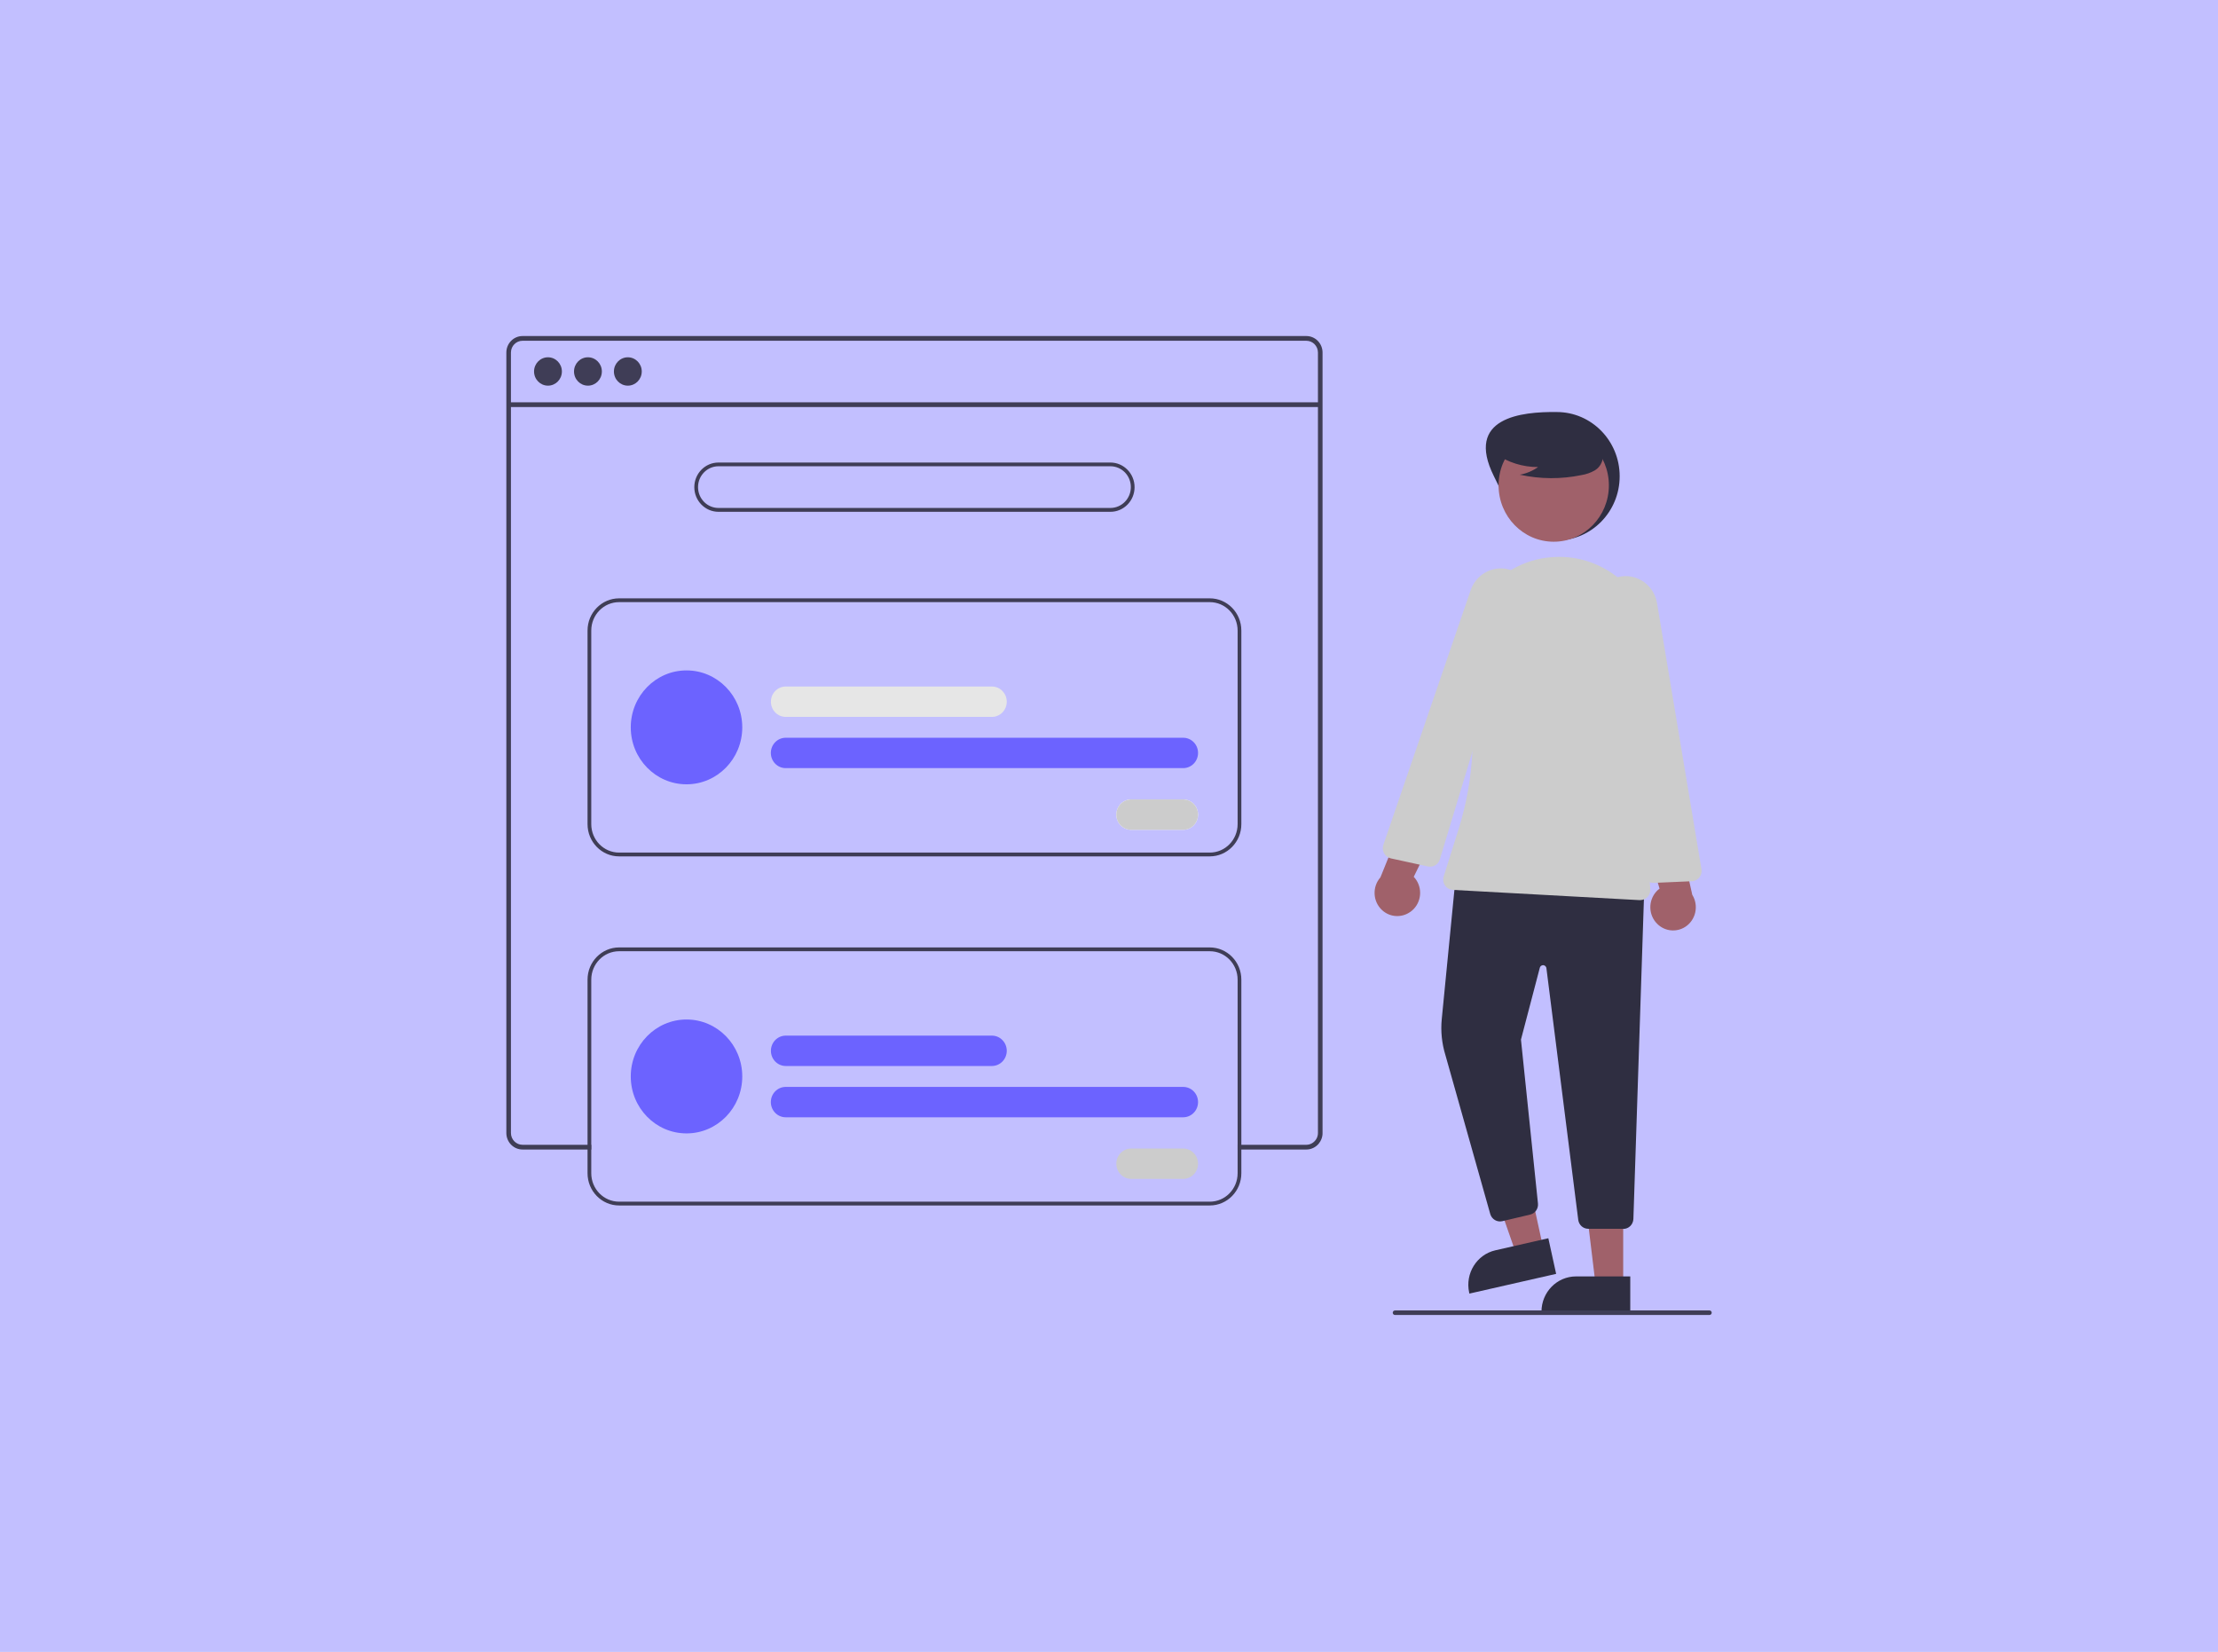
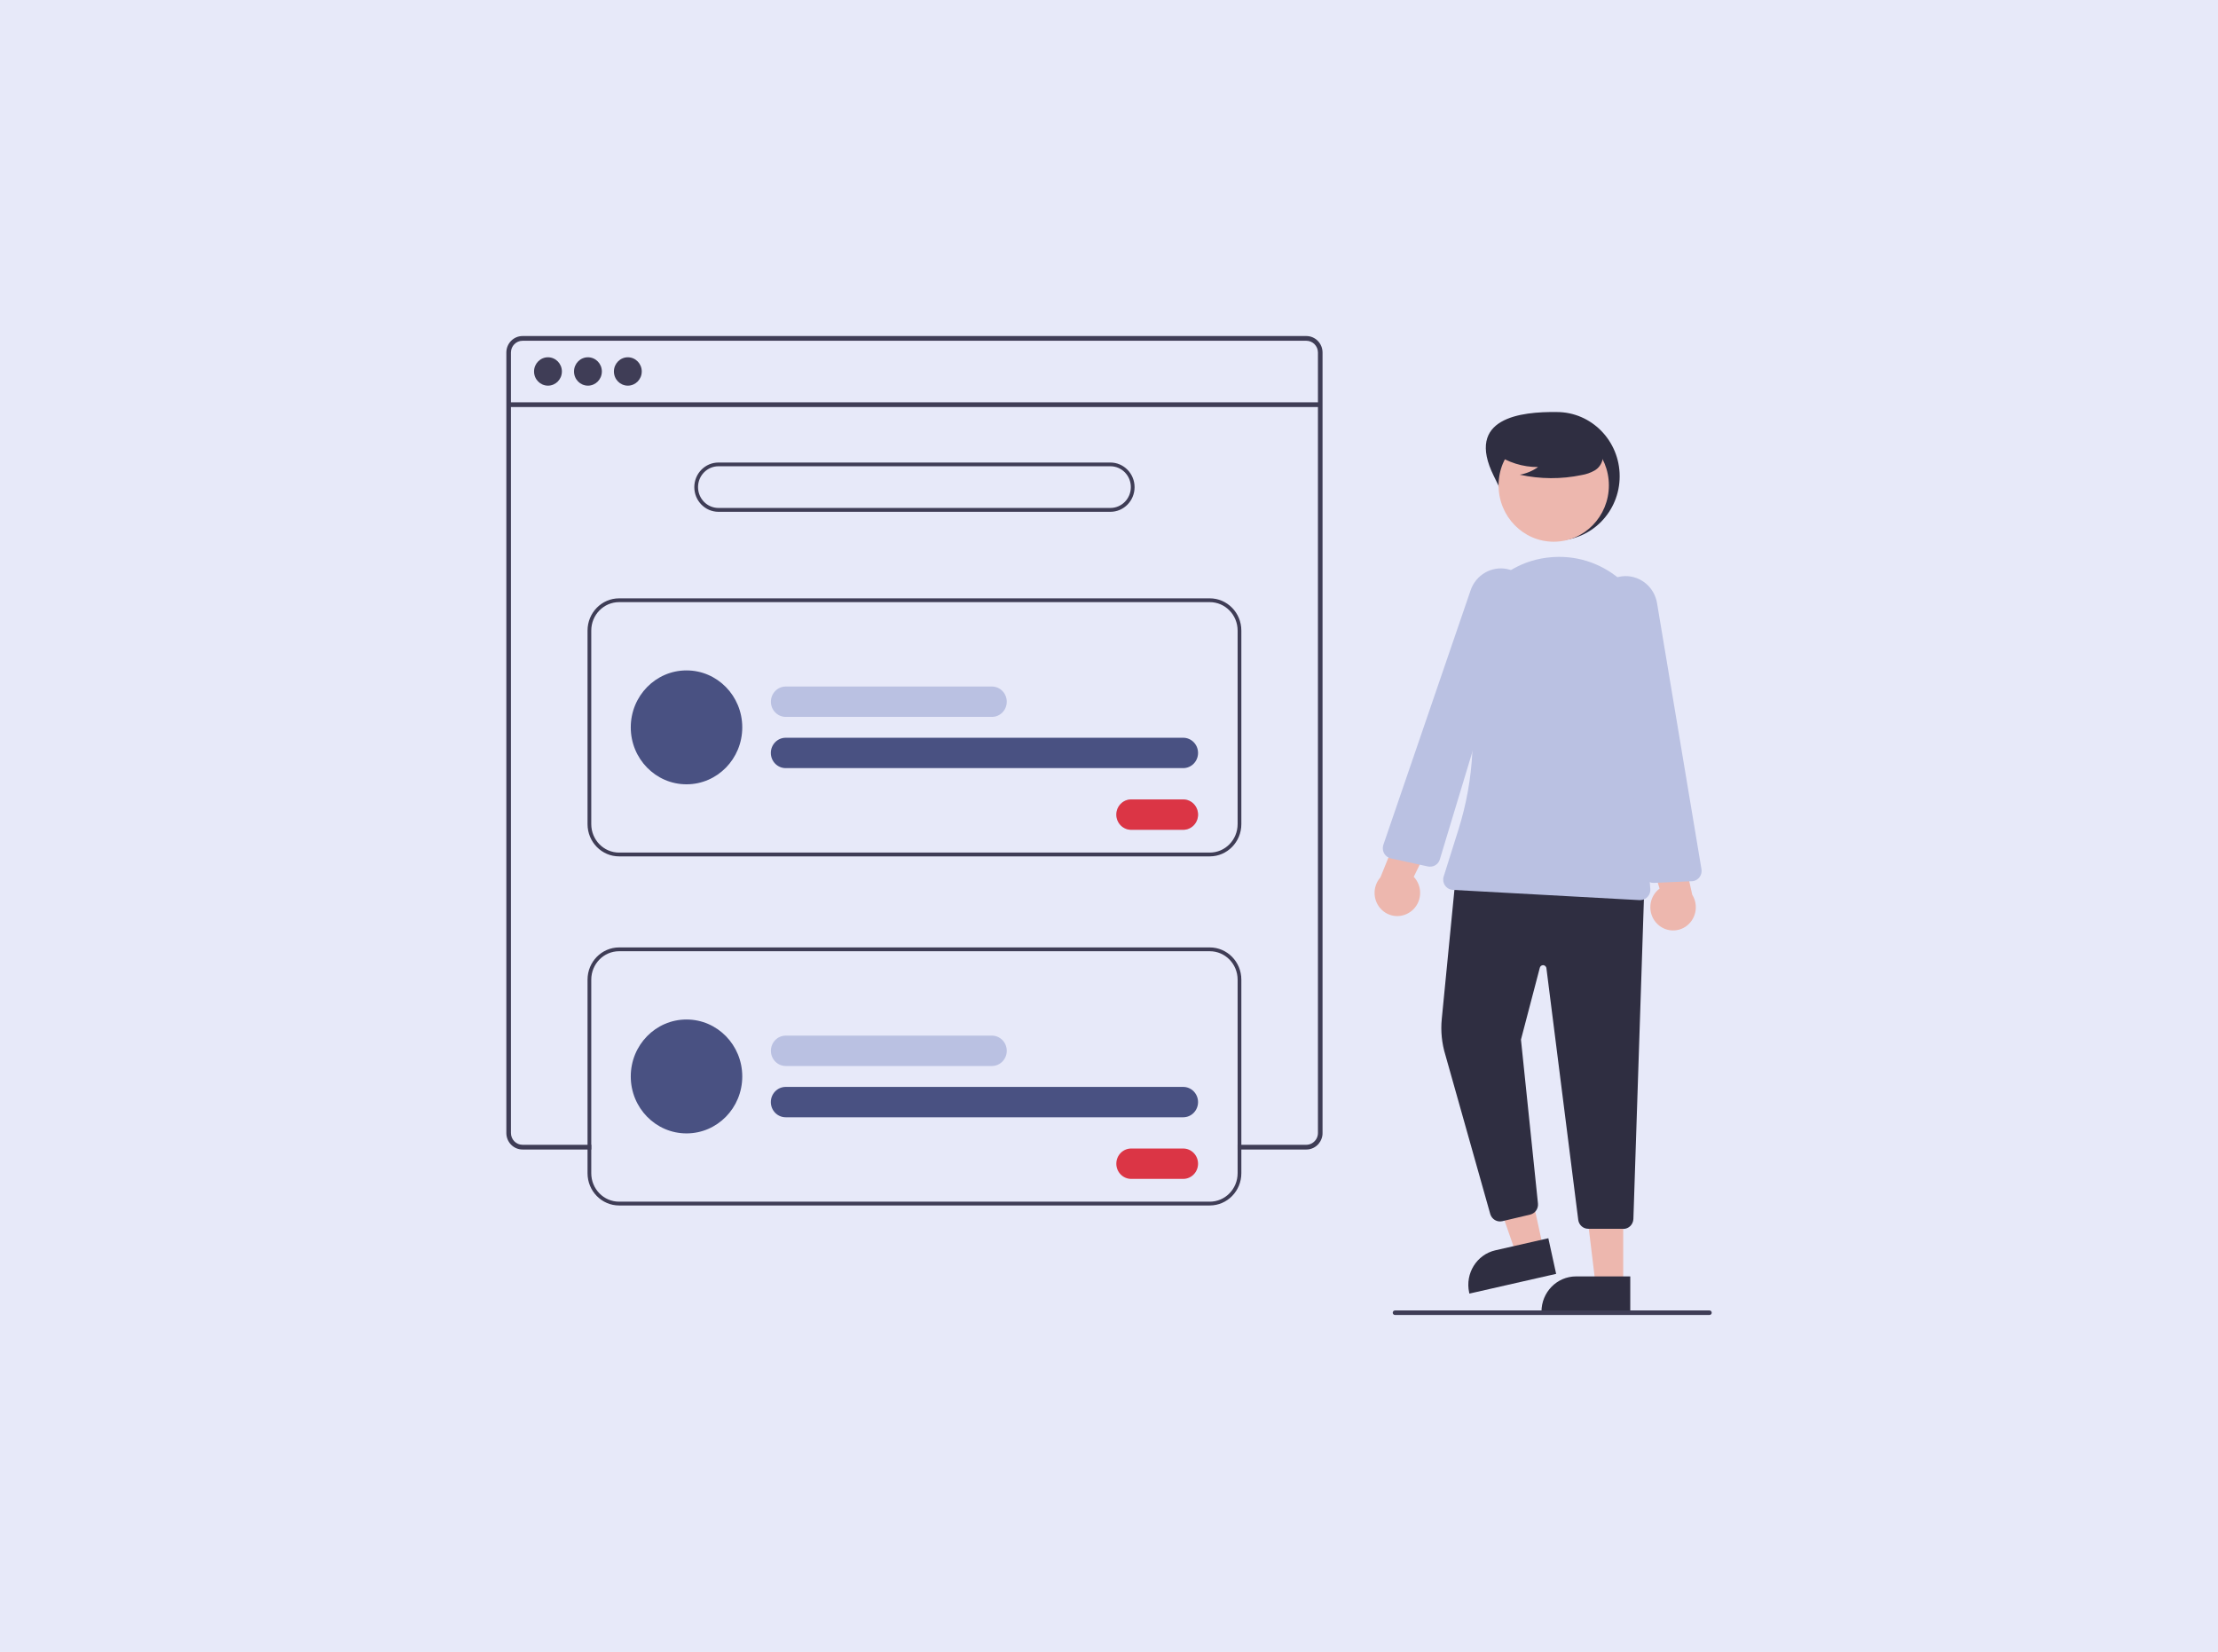
- <svg xmlns="http://www.w3.org/2000/svg" id="Layer_1" viewBox="0 0 333 248">
+ <svg xmlns="http://www.w3.org/2000/svg" id="Layer_1" data-name="Layer 1" viewBox="0 0 333 248">
  <defs>
-     <style>.cls-1{fill:#a0616a;}.cls-1,.cls-2,.cls-3,.cls-4,.cls-5,.cls-6,.cls-7,.cls-8{stroke-width:0px;}.cls-2{fill:#e6e6e6;}.cls-3{fill:#c2bfff;}.cls-4{fill:#ccc;}.cls-5{fill:#6c63ff;}.cls-6{fill:#fff;}.cls-7{fill:#3f3d56;}.cls-8{fill:#2f2e41;}</style>
+     <style>
+       .cls-1 {
+         fill: #495182;
+       }
+ 
+       .cls-1, .cls-2, .cls-3, .cls-4, .cls-5, .cls-6, .cls-7 {
+         stroke-width: 0px;
+       }
+ 
+       .cls-2 {
+         fill: #2f2e41;
+       }
+ 
+       .cls-3 {
+         fill: #3f3d56;
+       }
+ 
+       .cls-4 {
+         fill: #db3545;
+       }
+ 
+       .cls-5 {
+         fill: #bac1e2;
+       }
+ 
+       .cls-6 {
+         fill: #edb7ae;
+       }
+ 
+       .cls-7 {
+         fill: #e7e9f9;
+       }
+     </style>
  </defs>
-   <rect class="cls-3" width="333" height="248" />
-   <path class="cls-8" d="m224.29,71.5c2.36,4.75,4.23,9.64,9.44,9.64s9.44-4.32,9.44-9.64-4.23-9.64-9.44-9.64c-5.3-.07-13.84.81-9.44,9.64Z" />
-   <polygon class="cls-1" points="231.72 187.49 227.68 188.4 222.29 172.94 228.25 171.59 231.72 187.49" />
-   <path class="cls-8" d="m233.62,191.25l-13.01,2.96-.04-.17c-.62-2.86,1.14-5.69,3.94-6.33,0,0,0,0,0,0h0s7.95-1.81,7.95-1.81l1.17,5.34Z" />
-   <polygon class="cls-1" points="243.7 193.01 239.57 193.01 237.6 176.72 243.7 176.72 243.7 193.01" />
-   <path class="cls-8" d="m244.76,197.1h-13.33v-.17c0-2.93,2.32-5.3,5.19-5.3h8.14s0,5.47,0,5.47Z" />
-   <path class="cls-8" d="m243.73,184.48h-5.28c-.76,0-1.4-.57-1.5-1.34l-4.78-37.79c-.04-.28-.29-.48-.57-.44-.2.03-.37.18-.42.38l-2.83,10.79,2.55,24.58c.09.78-.41,1.51-1.17,1.69l-4.19.99c-.77.18-1.55-.28-1.79-1.04l-6.74-23.89c-.54-1.75-.73-3.6-.55-5.42l2.11-21.54h.16s28.15,1.39,28.15,1.39l-1.65,50.16c-.03.84-.7,1.5-1.52,1.5Z" />
-   <ellipse class="cls-1" cx="233.27" cy="72.87" rx="8.28" ry="8.46" />
-   <path class="cls-4" d="m246.26,135.14s-.05,0-.08,0l-28.07-1.54c-.84-.05-1.48-.78-1.43-1.63,0-.13.03-.27.07-.39l2.22-7.05c2.38-7.56,2.78-15.61,1.18-23.38-.85-4.11.07-8.4,2.54-11.76,2.42-3.32,6.13-5.41,10.17-5.73h0c.14-.01.28-.02.41-.03,7.84-.47,14.57,5.63,15.03,13.64.06,1.01.01,2.01-.13,3.01l-1.96,13.42,1.56,19.76c.07.85-.56,1.6-1.39,1.67-.04,0-.08,0-.12,0Z" />
-   <path class="cls-1" d="m211.72,136.92c1.55-1.07,1.96-3.23.91-4.81-.11-.17-.24-.33-.38-.47l5.4-11-6.22.75-4.18,10.33c-1.26,1.43-1.15,3.63.25,4.92,1.17,1.08,2.91,1.19,4.21.28Z" />
-   <path class="cls-1" d="m248.82,138.71c-1.35-1.32-1.4-3.51-.11-4.9.14-.15.29-.28.45-.4l-3.53-11.77,6.01,1.8,2.43,10.9c1.01,1.62.54,3.78-1.05,4.81-1.33.86-3.07.68-4.2-.44h0Z" />
-   <path class="cls-4" d="m248.24,132.55c-.76,0-1.41-.57-1.5-1.35l-2.81-21.64-4.48-16.91c-.69-2.61.82-5.29,3.37-5.99.37-.1.75-.16,1.13-.17h0c2.37-.05,4.43,1.67,4.83,4.06l6.67,39.94c.14.84-.41,1.64-1.24,1.79-.06.01-.13.02-.19.02l-5.72.25s-.04,0-.07,0Z" />
-   <path class="cls-4" d="m214.73,130.12c-.11,0-.22-.01-.32-.03l-5.6-1.22c-.82-.18-1.34-1-1.17-1.84.01-.06.03-.13.05-.19l13.11-38.24c.79-2.28,3.1-3.63,5.43-3.18h0c2.59.52,4.29,3.08,3.78,5.73-.07.38-.19.76-.35,1.11l-7.19,15.93-6.3,20.83c-.19.65-.78,1.09-1.44,1.09Z" />
-   <path class="cls-8" d="m224.48,68.09c1.89,1.33,4.14,2.04,6.44,2.03-.82.58-1.75.97-2.74,1.15,3.06.67,6.21.69,9.28.05.68-.11,1.34-.34,1.94-.68.61-.35,1.04-.94,1.2-1.64.2-1.19-.7-2.27-1.64-2.99-2.92-2.22-6.66-2.98-10.19-2.08-1.14.3-2.28.81-3.02,1.74s-.96,2.37-.25,3.34l-1.01-.92Z" />
-   <path class="cls-7" d="m196.13,50.45h-117.68c-1.34,0-2.43,1.11-2.43,2.48v117.17c0,1.37,1.09,2.48,2.43,2.48h10.32v-.71h-10.32c-.96,0-1.74-.8-1.74-1.77V52.93c0-.98.78-1.77,1.74-1.77h117.68c.96,0,1.74.79,1.74,1.77v117.17c0,.35-.1.69-.29.97-.17.25-.39.46-.66.6-.25.13-.52.2-.79.2h-10.32v.71h10.32c.71,0,1.39-.32,1.85-.87.02-.02.04-.04.05-.07.15-.18.26-.38.35-.6.12-.3.19-.62.18-.94V52.93c0-1.37-1.09-2.48-2.43-2.48Z" />
-   <rect class="cls-7" x="76.36" y="60.4" width="121.85" height=".71" />
-   <ellipse class="cls-7" cx="82.27" cy="55.77" rx="2.09" ry="2.13" />
-   <ellipse class="cls-7" cx="88.27" cy="55.77" rx="2.09" ry="2.13" />
-   <ellipse class="cls-7" cx="94.26" cy="55.77" rx="2.09" ry="2.13" />
-   <path class="cls-7" d="m166.71,76.84h-58.84c-2,0-3.63-1.66-3.63-3.7s1.62-3.7,3.63-3.7h58.84c2,0,3.63,1.66,3.63,3.7s-1.62,3.7-3.63,3.7Zm-58.84-6.84c-1.69,0-3.07,1.4-3.07,3.13s1.37,3.13,3.07,3.13h58.84c1.69,0,3.07-1.4,3.07-3.13s-1.37-3.13-3.07-3.13h-58.84Z" />
-   <path class="cls-7" d="m181.63,128.57h-88.68c-2.62,0-4.74-2.17-4.74-4.84v-29.06c0-2.67,2.12-4.84,4.74-4.84h88.68c2.62,0,4.74,2.17,4.74,4.84v29.06c0,2.67-2.12,4.84-4.74,4.84Zm-88.68-38.17c-2.31,0-4.18,1.91-4.18,4.27v29.06c0,2.36,1.87,4.27,4.18,4.27h88.68c2.31,0,4.18-1.91,4.18-4.27v-29.06c0-2.36-1.87-4.27-4.18-4.27h-88.68Z" />
-   <path class="cls-2" d="m148.92,107.63h-30.95c-1.23,0-2.23-1.02-2.23-2.28s1-2.28,2.23-2.28h30.95c1.23,0,2.23,1.02,2.23,2.28s-1,2.28-2.23,2.28Z" />
-   <path class="cls-5" d="m177.64,115.32h-59.68c-1.23,0-2.23-1.02-2.23-2.28s1-2.28,2.23-2.28h59.68c1.23,0,2.23,1.02,2.23,2.28s-1,2.28-2.23,2.28Z" />
-   <ellipse class="cls-5" cx="103.07" cy="109.2" rx="8.37" ry="8.55" />
-   <path class="cls-6" d="m177.64,124.58h-7.81c-1.23,0-2.23-1.02-2.23-2.28s1-2.28,2.23-2.28h7.81c1.23,0,2.23,1.02,2.23,2.28s-1,2.28-2.23,2.28Z" />
-   <path class="cls-4" d="m177.64,124.58h-7.81c-1.23,0-2.23-1.02-2.23-2.28s1-2.28,2.23-2.28h7.81c1.23,0,2.23,1.02,2.23,2.28s-1,2.28-2.23,2.28Z" />
-   <path class="cls-7" d="m181.63,142.24h-88.68c-2.62,0-4.74,2.17-4.74,4.84v29.06c0,2.67,2.12,4.84,4.74,4.84h88.68c2.62,0,4.74-2.17,4.74-4.84v-29.06c0-2.67-2.12-4.84-4.74-4.84Zm4.18,33.9c0,2.36-1.87,4.27-4.18,4.27h-88.68c-2.31,0-4.18-1.91-4.18-4.27v-29.06c0-2.36,1.87-4.27,4.18-4.27h88.68c2.31,0,4.18,1.91,4.18,4.27v29.06Z" />
-   <path class="cls-5" d="m148.92,160.04h-30.95c-1.23,0-2.23-1.02-2.23-2.28s1-2.28,2.23-2.28h30.95c1.23,0,2.23,1.02,2.23,2.28s-1,2.28-2.23,2.28Z" />
-   <path class="cls-5" d="m177.64,167.74h-59.68c-1.23,0-2.23-1.02-2.23-2.28s1-2.28,2.23-2.28h59.68c1.23,0,2.23,1.02,2.23,2.28s-1,2.28-2.23,2.28Z" />
-   <ellipse class="cls-5" cx="103.07" cy="161.61" rx="8.37" ry="8.55" />
-   <path class="cls-4" d="m177.64,176.99h-7.81c-1.23,0-2.23-1.02-2.23-2.28s1-2.28,2.23-2.28h7.81c1.23,0,2.23,1.02,2.23,2.28s-1,2.28-2.23,2.28Z" />
-   <path class="cls-7" d="m256.65,197.42h-47.21c-.19,0-.34-.15-.34-.34s.15-.34.34-.34h47.21c.19,0,.34.15.34.34s-.15.34-.34.34Z" />
+   <rect class="cls-7" width="333" height="248" />
+   <g>
+     <path class="cls-2" d="M224.29,71.5c2.36,4.75,4.23,9.64,9.44,9.64s9.44-4.32,9.44-9.64-4.23-9.64-9.44-9.64c-5.3-.07-13.84.81-9.44,9.64Z" />
+     <polygon class="cls-6" points="231.72 187.49 227.68 188.4 222.29 172.94 228.25 171.59 231.72 187.49" />
+     <path class="cls-2" d="M233.62,191.25l-13.01,2.96-.04-.17c-.62-2.86,1.14-5.69,3.94-6.33,0,0,0,0,0,0h0s7.95-1.81,7.95-1.81l1.17,5.34Z" />
+     <polygon class="cls-6" points="243.7 193.01 239.57 193.01 237.6 176.72 243.7 176.72 243.7 193.01" />
+     <path class="cls-2" d="M244.76,197.1h-13.33v-.17c0-2.93,2.32-5.3,5.19-5.3h8.14s0,5.47,0,5.47Z" />
+     <path class="cls-2" d="M243.73,184.48h-5.28c-.76,0-1.4-.57-1.5-1.34l-4.78-37.79c-.04-.28-.29-.48-.57-.44-.2.03-.37.18-.42.38l-2.83,10.79,2.55,24.58c.09.78-.41,1.51-1.17,1.69l-4.19.99c-.77.18-1.55-.28-1.79-1.04l-6.74-23.89c-.54-1.75-.73-3.6-.55-5.42l2.11-21.54h.16s28.15,1.39,28.15,1.39l-1.65,50.16c-.03.84-.7,1.5-1.52,1.5Z" />
+     <ellipse class="cls-6" cx="233.27" cy="72.87" rx="8.28" ry="8.46" />
+     <path class="cls-5" d="M246.26,135.14s-.05,0-.08,0l-28.07-1.54c-.84-.05-1.48-.78-1.43-1.63,0-.13.03-.27.07-.39l2.22-7.05c2.38-7.56,2.78-15.61,1.18-23.38-.85-4.11.07-8.4,2.54-11.76,2.42-3.32,6.13-5.41,10.17-5.73h0c.14-.01.28-.02.41-.03,7.84-.47,14.57,5.63,15.03,13.64.06,1.01.01,2.01-.13,3.01l-1.96,13.42,1.56,19.76c.07.85-.56,1.6-1.39,1.67-.04,0-.08,0-.12,0Z" />
+     <path class="cls-6" d="M211.72,136.92c1.55-1.07,1.96-3.23.91-4.81-.11-.17-.24-.33-.38-.47l5.4-11-6.22.75-4.18,10.33c-1.26,1.43-1.15,3.63.25,4.92,1.17,1.08,2.91,1.19,4.21.28Z" />
+     <path class="cls-6" d="M248.82,138.71c-1.35-1.32-1.4-3.51-.11-4.9.14-.15.29-.28.45-.4l-3.53-11.77,6.01,1.8,2.43,10.9c1.01,1.62.54,3.78-1.05,4.81-1.33.86-3.07.68-4.2-.44h0Z" />
+     <path class="cls-5" d="M248.24,132.55c-.76,0-1.41-.57-1.5-1.35l-2.81-21.64-4.48-16.91c-.69-2.61.82-5.29,3.37-5.99.37-.1.75-.16,1.13-.17h0c2.37-.05,4.43,1.67,4.83,4.06l6.67,39.94c.14.84-.41,1.64-1.24,1.79-.06.01-.13.02-.19.02l-5.72.25s-.04,0-.07,0Z" />
+     <path class="cls-5" d="M214.73,130.12c-.11,0-.22-.01-.32-.03l-5.6-1.22c-.82-.18-1.34-1-1.17-1.84.01-.06.03-.13.05-.19l13.11-38.24c.79-2.28,3.1-3.63,5.43-3.18h0c2.59.52,4.29,3.08,3.78,5.73-.07.38-.19.76-.35,1.11l-7.19,15.93-6.3,20.83c-.19.65-.78,1.09-1.44,1.09Z" />
+     <path class="cls-2" d="M224.48,68.09c1.89,1.33,4.14,2.04,6.44,2.03-.82.58-1.75.97-2.74,1.15,3.06.67,6.21.69,9.28.05.68-.11,1.34-.34,1.94-.68.61-.35,1.04-.94,1.2-1.64.2-1.19-.7-2.27-1.64-2.99-2.92-2.22-6.66-2.98-10.19-2.08-1.14.3-2.28.81-3.02,1.74s-.96,2.37-.25,3.34l-1.01-.92Z" />
+     <path class="cls-3" d="M196.13,50.45h-117.68c-1.34,0-2.43,1.11-2.43,2.48v117.17c0,1.37,1.09,2.48,2.43,2.48h10.32v-.71h-10.32c-.96,0-1.74-.8-1.74-1.77V52.93c0-.98.78-1.77,1.74-1.77h117.68c.96,0,1.74.79,1.74,1.77v117.17c0,.35-.1.69-.29.97-.17.25-.39.46-.66.6-.25.13-.52.2-.79.2h-10.32v.71h10.32c.71,0,1.39-.32,1.85-.87.02-.02.04-.04.05-.07.15-.18.26-.38.35-.6.12-.3.19-.62.18-.94V52.93c0-1.37-1.09-2.48-2.43-2.48Z" />
+     <rect class="cls-3" x="76.36" y="60.4" width="121.85" height=".71" />
+     <ellipse class="cls-3" cx="82.27" cy="55.77" rx="2.09" ry="2.13" />
+     <ellipse class="cls-3" cx="88.27" cy="55.77" rx="2.09" ry="2.13" />
+     <ellipse class="cls-3" cx="94.26" cy="55.77" rx="2.09" ry="2.13" />
+     <path class="cls-3" d="M166.71,76.84h-58.84c-2,0-3.63-1.66-3.63-3.7s1.62-3.7,3.63-3.7h58.84c2,0,3.63,1.66,3.63,3.7s-1.62,3.7-3.63,3.7ZM107.87,70c-1.69,0-3.07,1.4-3.07,3.13s1.37,3.13,3.07,3.13h58.84c1.69,0,3.07-1.4,3.07-3.13s-1.37-3.13-3.07-3.13h-58.84Z" />
+     <path class="cls-3" d="M181.63,128.57h-88.68c-2.62,0-4.74-2.17-4.74-4.84v-29.06c0-2.67,2.12-4.84,4.74-4.84h88.68c2.62,0,4.74,2.17,4.74,4.84v29.06c0,2.67-2.12,4.84-4.74,4.84ZM92.95,90.4c-2.31,0-4.18,1.91-4.18,4.27v29.06c0,2.36,1.87,4.27,4.18,4.27h88.68c2.31,0,4.18-1.91,4.18-4.27v-29.06c0-2.36-1.87-4.27-4.18-4.27h-88.68Z" />
+     <path class="cls-5" d="M148.92,107.63h-30.95c-1.23,0-2.23-1.02-2.23-2.28s1-2.28,2.23-2.28h30.95c1.23,0,2.23,1.02,2.23,2.28s-1,2.28-2.23,2.28Z" />
+     <path class="cls-1" d="M177.64,115.32h-59.68c-1.23,0-2.23-1.02-2.23-2.28s1-2.28,2.23-2.28h59.68c1.23,0,2.23,1.02,2.23,2.28s-1,2.28-2.23,2.28Z" />
+     <ellipse class="cls-1" cx="103.07" cy="109.2" rx="8.37" ry="8.55" />
+     <path class="cls-5" d="M177.64,124.58h-7.81c-1.23,0-2.23-1.02-2.23-2.28s1-2.28,2.23-2.28h7.81c1.23,0,2.23,1.02,2.23,2.28s-1,2.28-2.23,2.28Z" />
+     <path class="cls-4" d="M177.64,124.58h-7.81c-1.23,0-2.23-1.02-2.23-2.28s1-2.28,2.23-2.28h7.81c1.23,0,2.23,1.02,2.23,2.28s-1,2.28-2.23,2.28Z" />
+     <path class="cls-3" d="M181.63,142.24h-88.68c-2.62,0-4.74,2.17-4.74,4.84v29.06c0,2.67,2.12,4.84,4.74,4.84h88.68c2.62,0,4.74-2.17,4.74-4.84v-29.06c0-2.67-2.12-4.84-4.74-4.84ZM185.81,176.14c0,2.36-1.87,4.27-4.18,4.27h-88.68c-2.31,0-4.18-1.91-4.18-4.27v-29.06c0-2.36,1.87-4.27,4.18-4.27h88.68c2.31,0,4.18,1.91,4.18,4.27v29.06Z" />
+     <path class="cls-5" d="M148.92,160.04h-30.95c-1.23,0-2.23-1.02-2.23-2.28s1-2.28,2.23-2.28h30.95c1.23,0,2.23,1.02,2.23,2.28s-1,2.28-2.23,2.28Z" />
+     <path class="cls-1" d="M177.64,167.74h-59.68c-1.23,0-2.23-1.02-2.23-2.28s1-2.28,2.23-2.28h59.68c1.23,0,2.23,1.02,2.23,2.28s-1,2.28-2.23,2.28Z" />
+     <ellipse class="cls-1" cx="103.07" cy="161.61" rx="8.37" ry="8.55" />
+     <path class="cls-4" d="M177.64,176.99h-7.81c-1.23,0-2.23-1.02-2.23-2.28s1-2.28,2.23-2.28h7.81c1.23,0,2.23,1.02,2.23,2.28s-1,2.28-2.23,2.28Z" />
+     <path class="cls-3" d="M256.65,197.42h-47.21c-.19,0-.34-.15-.34-.34s.15-.34.34-.34h47.21c.19,0,.34.15.34.34s-.15.34-.34.34Z" />
+   </g>
</svg>
